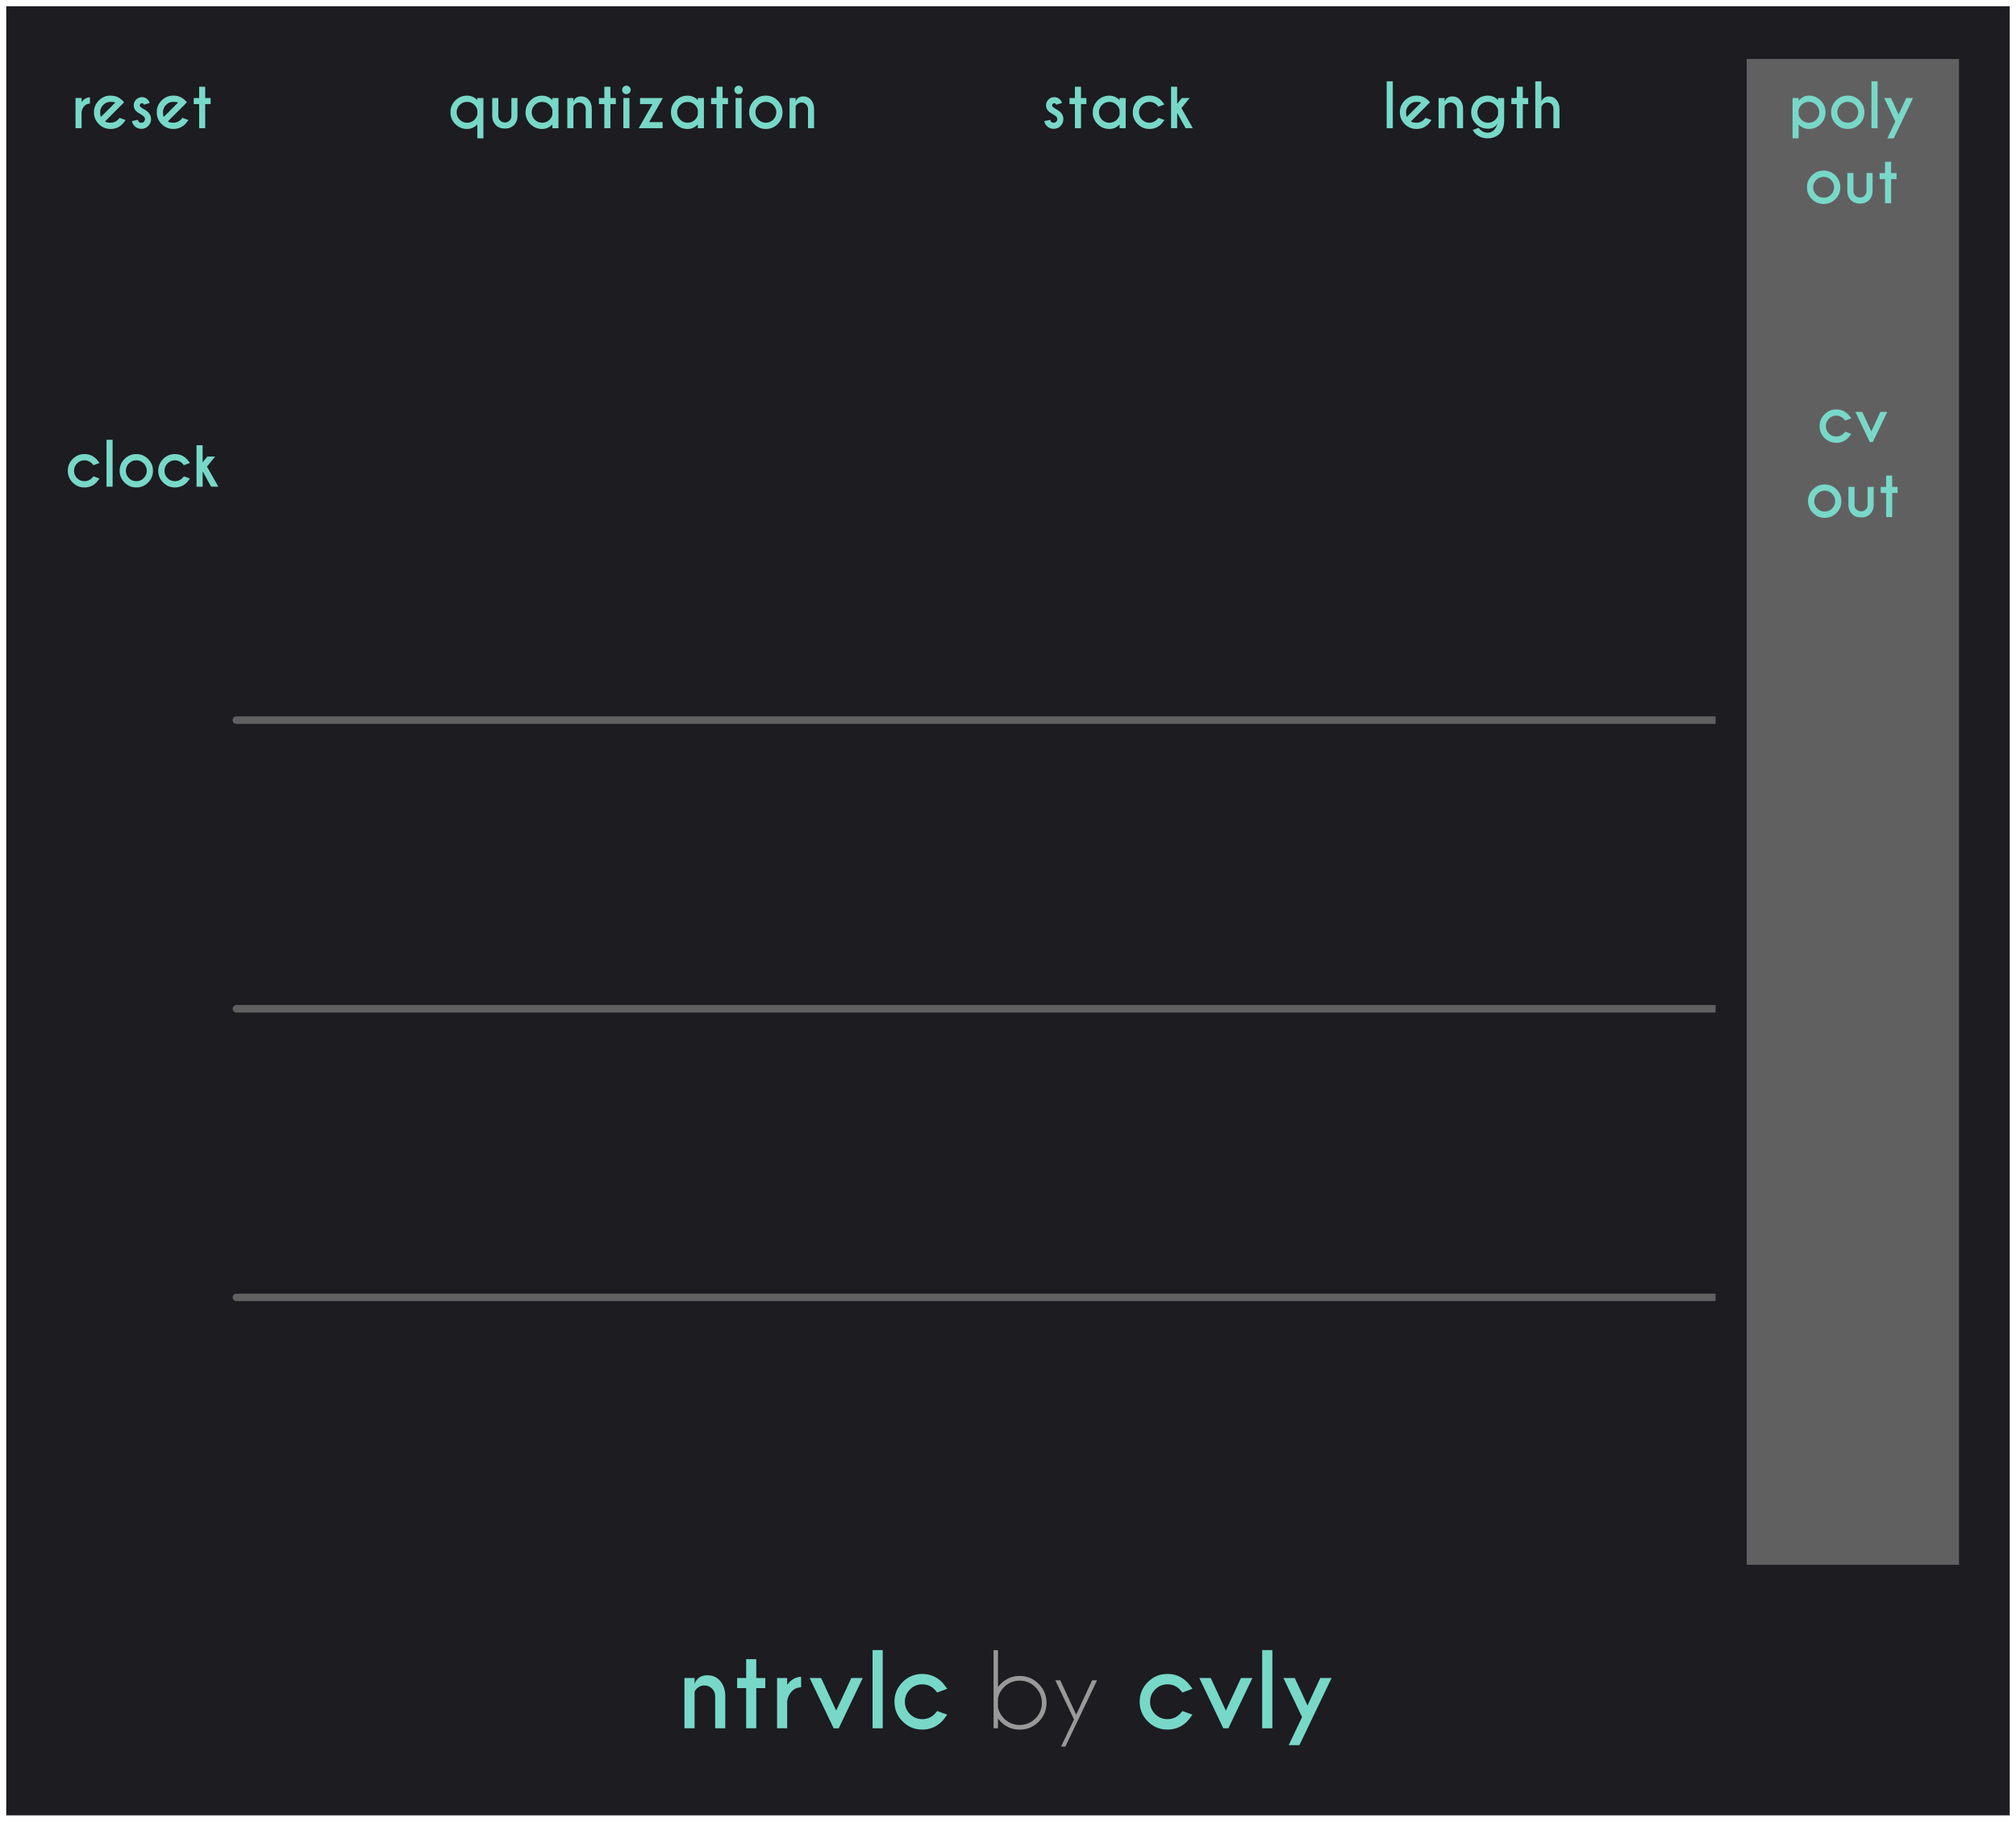
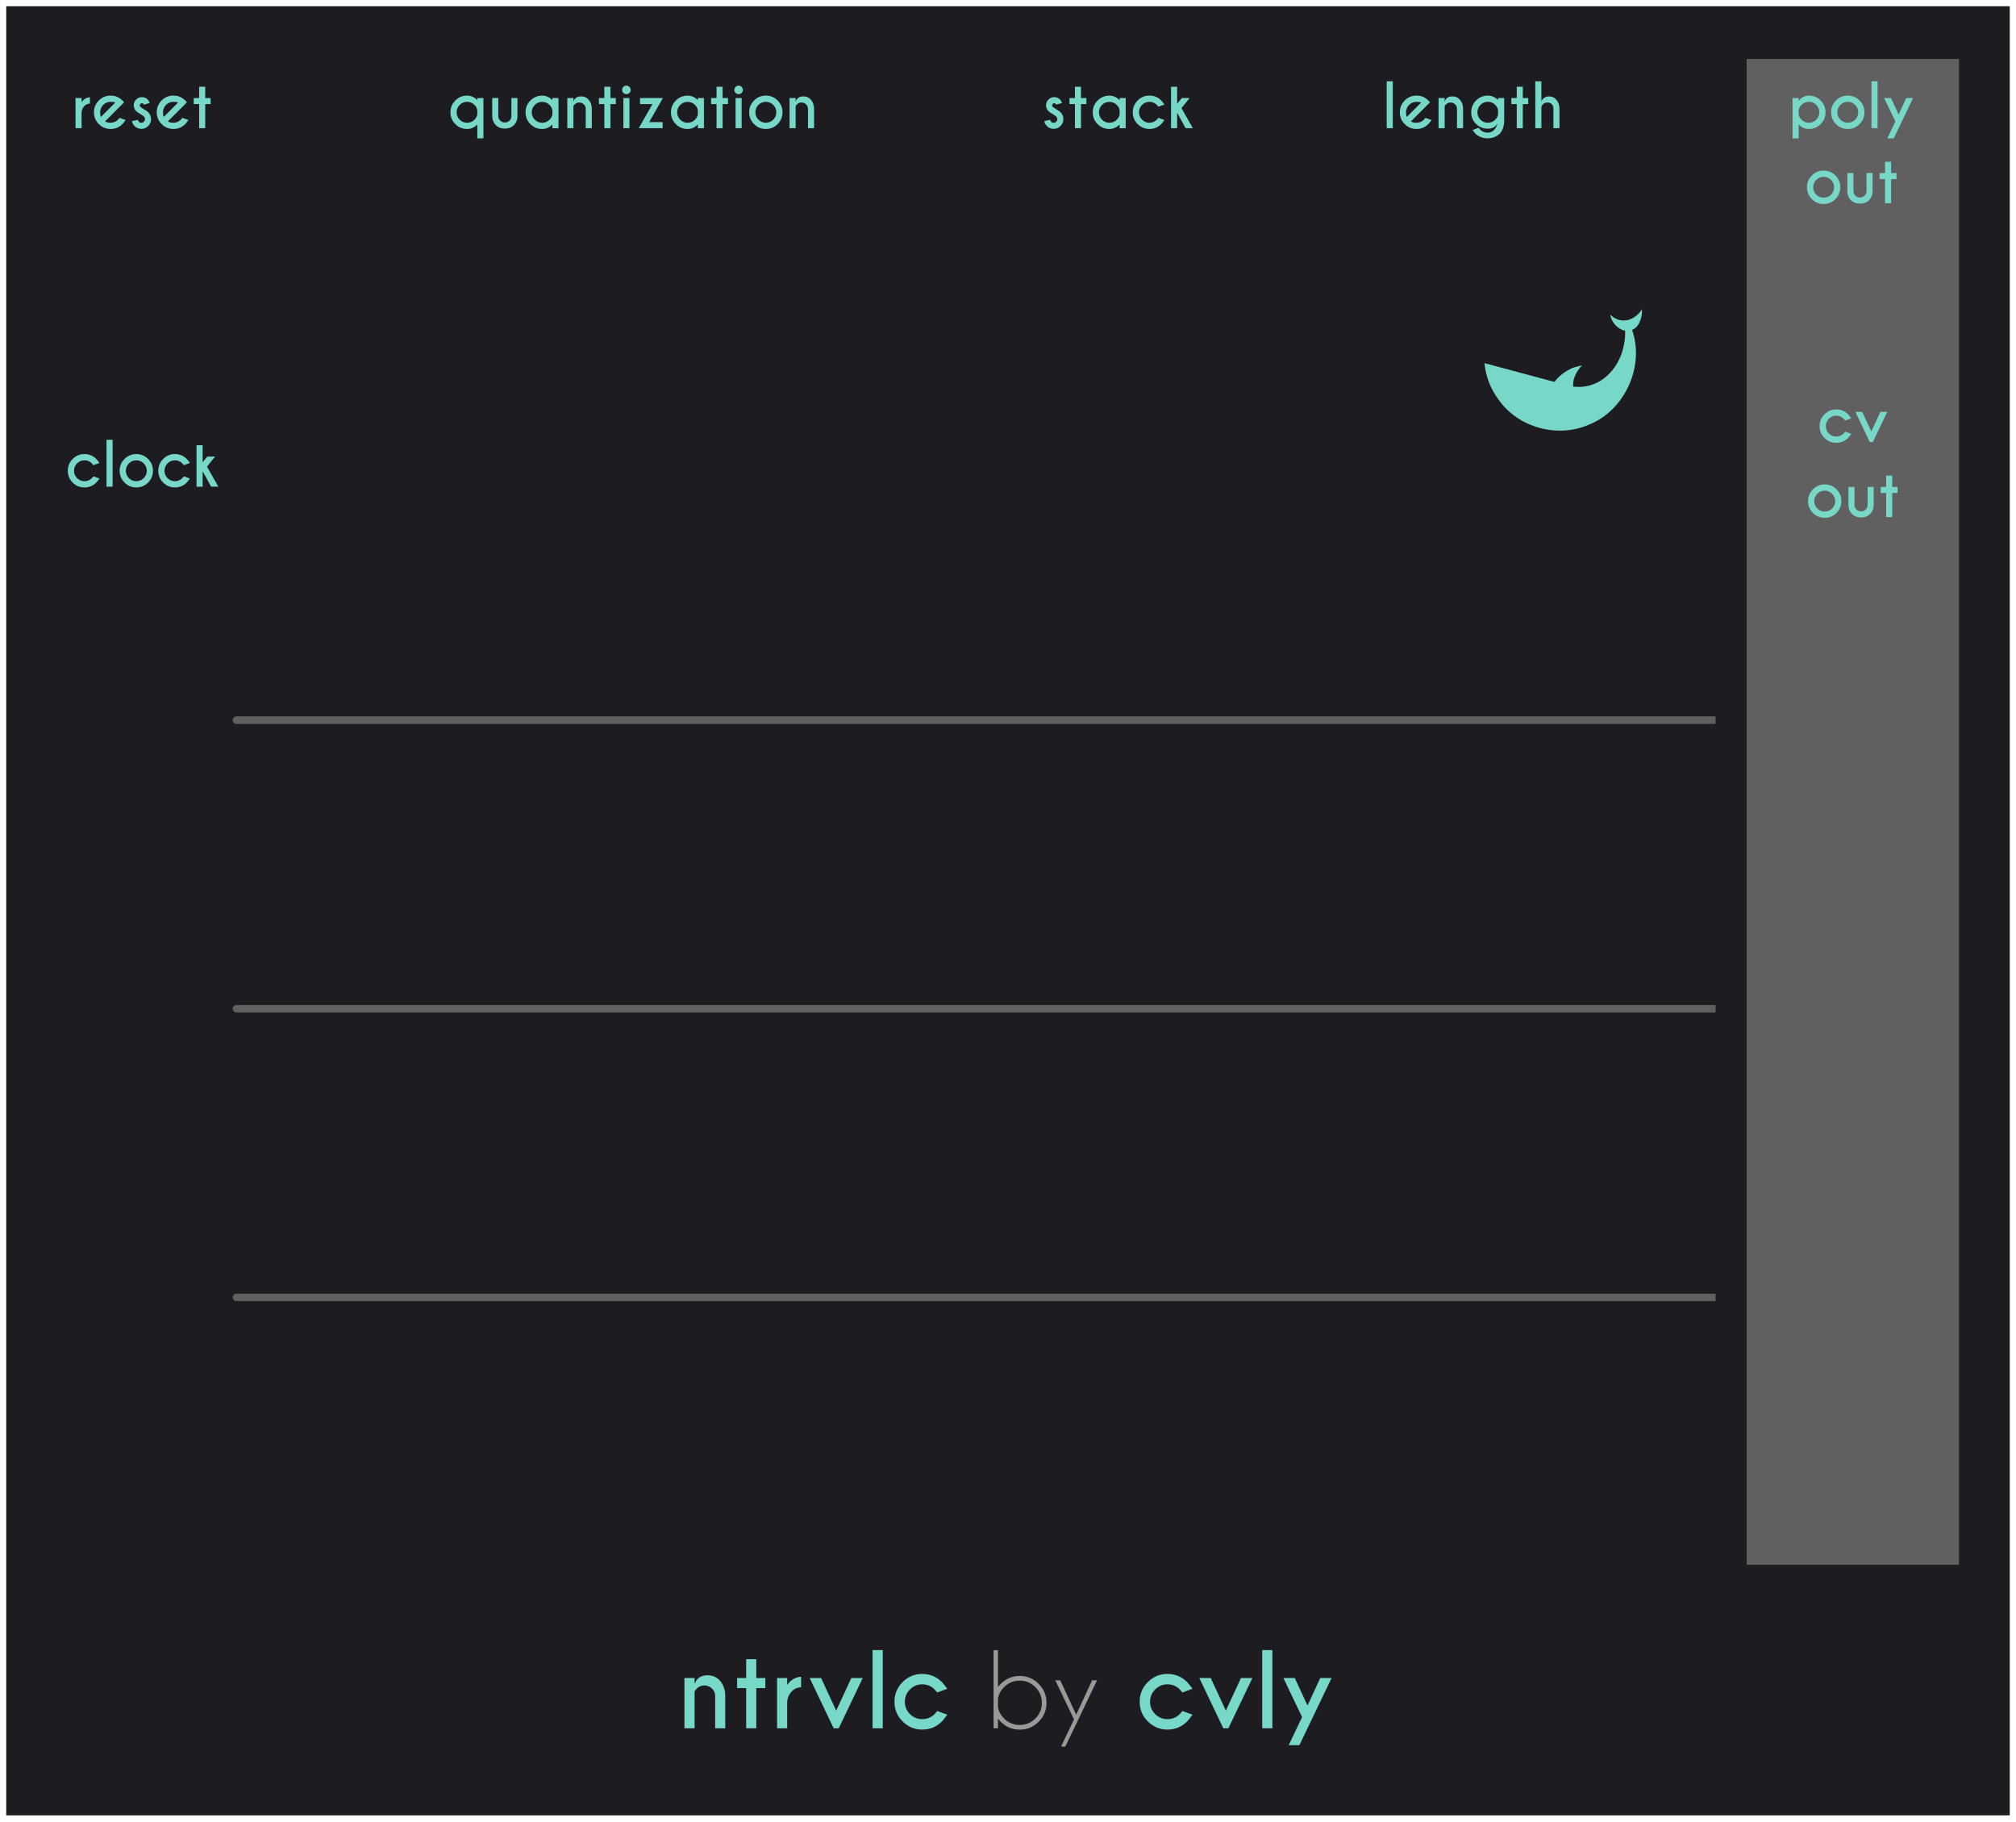
<svg xmlns="http://www.w3.org/2000/svg" width="142.24mm" height="128.5mm" viewBox="0 0 142.24 128.5" version="1.1" id="svg5">
  <defs id="defs2">
    <linearGradient id="linearGradient47039">
      <stop style="stop-color:#859998;stop-opacity:1;" offset="0" id="stop47037" />
    </linearGradient>
    <pattern id="EMFhbasepattern" patternUnits="userSpaceOnUse" width="6" height="6" x="0" y="0" />
    <pattern id="EMFhbasepattern-7" patternUnits="userSpaceOnUse" width="6" height="6" x="0" y="0" />
    <pattern id="EMFhbasepattern-72" patternUnits="userSpaceOnUse" width="6" height="6" x="0" y="0" />
  </defs>
  <g id="layer1" style="display:inline">
    <rect style="fill:#1c1c21;fill-opacity:1;stroke:none;stroke-width:0.881;stroke-linecap:butt;stroke-linejoin:miter;stroke-miterlimit:4;stroke-dasharray:none;stroke-dashoffset:0;stroke-opacity:1" id="rect48062" width="141.359" height="127.619" x="0.44" y="0.44" />
    <rect style="fill:#616061;fill-opacity:1;stroke-width:0.412" id="rect40273" width="14.98" height="106.223" x="123.238" y="4.159" />
    <path style="display:inline;fill:none;stroke:#616061;stroke-width:0.529;stroke-linecap:butt;stroke-linejoin:miter;stroke-miterlimit:4;stroke-dasharray:none;stroke-opacity:1" d="m 121.045,50.801 c -104.733,0 -104.563,0 -104.563,0" id="path2341" />
    <path style="display:inline;fill:none;stroke:#616061;stroke-width:0.529;stroke-linecap:butt;stroke-linejoin:miter;stroke-miterlimit:4;stroke-dasharray:none;stroke-opacity:1" d="m 121.045,71.161 c -104.733,0 -104.563,0 -104.563,0" id="path2341-4" />
    <path style="display:inline;fill:none;stroke:#616061;stroke-width:0.529;stroke-linecap:butt;stroke-linejoin:miter;stroke-miterlimit:4;stroke-dasharray:none;stroke-opacity:1" d="m 121.045,91.521 c -104.733,0 -104.563,0 -104.563,0" id="path2341-7" />
+     <path id="path15640" style="fill:#78d8c8;fill-opacity:1;stroke-width:0.029;stroke-linejoin:bevel;stroke-dasharray:0.231, 0.116" d="m 115.851,21.823 c -0.607,0.896 -1.561,1.032 -2.236,0.377 0.068,0.531 0.539,1.043 1.05,1.132 0.041,2.301 -1.56,4.199 -3.669,3.938 -0.048,-0.482 0.172,-1.009 0.623,-1.502 -0.55,0.161 -0.584,0.111 -1.047,0.381 -0.384,0.228 -0.684,0.498 -0.9,0.79 l -4.933,-1.322 c 0.084,0.909 0.407,1.801 0.996,2.577 1.384,1.984 4.18,2.732 6.376,1.761 2.548,-1.011 3.944,-4.152 3.04,-6.683 0.286,-0.121 0.506,-0.371 0.638,-0.842 0.077,-0.284 0.049,-0.294 0.063,-0.606 z" />
  </g>
  <g id="layer4" style="display:inline">
    <text xml:space="preserve" style="font-style:normal;font-weight:normal;font-size:10.583px;line-height:1.25;font-family:sans-serif;fill:#000000;fill-opacity:1;stroke:none;stroke-width:0.265" x="53.814" y="122.955" id="text61781">
      <tspan id="tspan61779" style="stroke-width:0.265" x="53.814" y="122.955" />
    </text>
    <g aria-label="ntrvlc by cvly" id="text3184" style="font-size:7.056px;line-height:1.25;font-family:'Caviar Dreams';-inkscape-font-specification:'Caviar Dreams';display:inline;stroke-width:0.265">
      <path d="m 49.008,119.322 v 2.594 H 48.291 v -3.545 h 0.717 v 0.413 q 0.224,-0.606 0.899,-0.606 0.575,0 0.913,0.41 0.341,0.407 0.351,1.023 v 2.305 h -0.713 v -2.277 q 0,-0.307 -0.224,-0.524 -0.224,-0.22 -0.534,-0.22 -0.307,0 -0.531,0.214 -0.124,0.127 -0.162,0.214 z" style="font-weight:bold;-inkscape-font-specification:'Caviar Dreams Bold';fill:#78d8c8" id="path2552" />
      <path d="m 52.646,118.371 v -1.33 h 0.713 v 1.33 h 0.637 v 0.713 h -0.637 v 2.832 h -0.713 v -2.832 h -0.637 v -0.713 z" style="font-weight:bold;-inkscape-font-specification:'Caviar Dreams Bold';fill:#78d8c8" id="path2554" />
      <path d="m 55.54,118.85 q 0.4,-0.541 0.982,-0.568 v 0.741 q -0.389,0.021 -0.62,0.251 -0.348,0.345 -0.362,0.82 v 1.822 h -0.713 v -3.545 h 0.713 z" style="font-weight:bold;-inkscape-font-specification:'Caviar Dreams Bold';fill:#78d8c8" id="path2556" />
      <path d="m 58.819,121.916 -1.692,-3.545 h 0.806 l 1.065,2.301 1.068,-2.301 h 0.806 l -1.695,3.545 z" style="font-weight:bold;-inkscape-font-specification:'Caviar Dreams Bold';fill:#78d8c8" id="path2558" />
      <path d="m 62.282,116.401 v 5.516 h -0.717 v -5.516 z" style="font-weight:bold;-inkscape-font-specification:'Caviar Dreams Bold';fill:#78d8c8" id="path2560" />
      <path d="m 66.123,120.7 0.713,0.255 q -0.262,0.362 -0.379,0.479 -0.575,0.575 -1.388,0.575 -0.81,0 -1.385,-0.575 -0.575,-0.575 -0.575,-1.388 0,-0.813 0.575,-1.388 0.575,-0.575 1.385,-0.575 0.813,0 1.388,0.575 0.117,0.117 0.379,0.472 l -0.713,0.262 q -0.138,-0.169 -0.186,-0.217 -0.358,-0.358 -0.868,-0.358 -0.506,0 -0.868,0.362 -0.358,0.358 -0.358,0.868 0,0.506 0.358,0.868 0.362,0.358 0.868,0.358 0.51,0 0.872,-0.358 0.045,-0.048 0.183,-0.214 z" style="font-weight:bold;-inkscape-font-specification:'Caviar Dreams Bold';fill:#78d8c8" id="path2562" />
      <path d="m 70.102,116.404 h 0.31 v 2.604 q 0.086,-0.117 0.196,-0.227 0.555,-0.555 1.337,-0.555 0.785,0 1.337,0.555 0.555,0.555 0.555,1.34 0,0.782 -0.555,1.337 -0.551,0.555 -1.337,0.555 -0.782,0 -1.337,-0.555 -0.11,-0.11 -0.196,-0.227 v 0.686 h -0.31 z m 0.31,3.393 v 0.648 q 0.09,0.441 0.427,0.779 0.458,0.458 1.106,0.458 0.648,0 1.106,-0.455 0.458,-0.458 0.458,-1.106 0,-0.648 -0.458,-1.106 -0.458,-0.458 -1.106,-0.458 -0.648,0 -1.106,0.458 -0.338,0.338 -0.427,0.782 z" style="fill:#989998" id="path2564" />
      <path d="m 75.931,121.613 -0.765,1.595 H 74.863 l 0.913,-1.915 -1.319,-2.76 h 0.351 l 1.123,2.425 1.123,-2.425 h 0.348 l -1.471,3.083 z" style="fill:#989998" id="path2566" />
      <path d="m 83.424,120.7 0.713,0.255 q -0.262,0.362 -0.379,0.479 -0.575,0.575 -1.388,0.575 -0.81,0 -1.385,-0.575 -0.575,-0.575 -0.575,-1.388 0,-0.813 0.575,-1.388 0.575,-0.575 1.385,-0.575 0.813,0 1.388,0.575 0.117,0.117 0.379,0.472 l -0.713,0.262 q -0.138,-0.169 -0.186,-0.217 -0.358,-0.358 -0.868,-0.358 -0.506,0 -0.868,0.362 -0.358,0.358 -0.358,0.868 0,0.506 0.358,0.868 0.362,0.358 0.868,0.358 0.51,0 0.872,-0.358 0.045,-0.048 0.183,-0.214 z" style="font-weight:bold;-inkscape-font-specification:'Caviar Dreams Bold';fill:#78d8c8" id="path2568" />
      <path d="m 86.311,121.916 -1.692,-3.545 h 0.806 l 1.065,2.301 1.068,-2.301 h 0.806 l -1.695,3.545 z" style="font-weight:bold;-inkscape-font-specification:'Caviar Dreams Bold';fill:#78d8c8" id="path2570" />
      <path d="m 89.773,116.401 v 5.516 h -0.717 v -5.516 z" style="font-weight:bold;-inkscape-font-specification:'Caviar Dreams Bold';fill:#78d8c8" id="path2572" />
      <path d="m 91.679,123.108 h -0.754 l 0.944,-1.981 -1.319,-2.756 h 0.803 l 0.899,1.94 0.899,-1.94 h 0.799 z" style="font-weight:bold;-inkscape-font-specification:'Caviar Dreams Bold';fill:#78d8c8" id="path2574" />
    </g>
    <text xml:space="preserve" style="font-size:5.644px;line-height:1.25;font-family:Poppins;-inkscape-font-specification:'Poppins, Normal';stroke-width:0.265" x="6.131" y="7.834" id="text31548">
      <tspan id="tspan31546" style="stroke-width:0.265" x="6.131" y="7.834" />
    </text>
    <g aria-label="reset" id="text2749" style="font-weight:bold;font-size:4.233px;line-height:1.25;font-family:'Caviar Dreams';-inkscape-font-specification:'Caviar Dreams Bold';stroke-width:0.265" transform="translate(-1.058333)">
      <path d="M 6.814,7.203 Q 7.054,6.879 7.403,6.862 V 7.307 Q 7.169,7.319 7.031,7.458 6.822,7.664 6.814,7.95 V 9.043 H 6.386 V 6.916 h 0.428 z" style="fill:#78d8c8" id="path2577" />
      <path d="m 8.472,8.562 q 0.107,0.095 0.391,0.095 0.306,0 0.523,-0.215 0.027,-0.029 0.11,-0.128 L 9.923,8.466 Q 9.766,8.683 9.695,8.754 9.35,9.099 8.862,9.099 q -0.486,0 -0.831,-0.345 -0.345,-0.345 -0.345,-0.833 0,-0.488 0.345,-0.833 0.345,-0.345 0.831,-0.345 0.418,0 0.732,0.252 0.052,0.043 0.101,0.093 0.021,0.021 0.118,0.13 L 9.598,7.435 Z M 9.187,7.239 q -0.072,-0.056 -0.325,-0.056 -0.304,0 -0.521,0.217 -0.215,0.215 -0.215,0.521 0,0.25 0.056,0.325 z" style="fill:#78d8c8" id="path2579" />
      <path d="m 10.791,8.452 q 0.019,0.095 0.058,0.134 0.076,0.074 0.182,0.074 0.105,0 0.18,-0.074 0.076,-0.074 0.076,-0.184 0,-0.105 -0.074,-0.18 -0.052,-0.052 -0.221,-0.159 -0.232,-0.126 -0.329,-0.223 -0.169,-0.169 -0.169,-0.407 0,-0.24 0.169,-0.409 0.169,-0.172 0.409,-0.172 0.24,0 0.399,0.161 0.114,0.114 0.145,0.254 L 11.2,7.387 q -0.014,-0.052 -0.029,-0.068 -0.037,-0.037 -0.099,-0.037 -0.062,0 -0.107,0.045 -0.043,0.043 -0.043,0.105 0,0.062 0.043,0.105 0.039,0.037 0.178,0.126 0.256,0.141 0.372,0.256 0.201,0.203 0.201,0.482 0,0.285 -0.201,0.488 -0.198,0.201 -0.484,0.201 -0.283,0 -0.484,-0.203 -0.138,-0.138 -0.182,-0.345 z" style="fill:#78d8c8" id="path2581" />
      <path d="m 12.903,8.562 q 0.107,0.095 0.391,0.095 0.306,0 0.523,-0.215 0.027,-0.029 0.11,-0.128 L 14.354,8.466 q -0.157,0.217 -0.227,0.287 -0.345,0.345 -0.833,0.345 -0.486,0 -0.831,-0.345 -0.345,-0.345 -0.345,-0.833 0,-0.488 0.345,-0.833 0.345,-0.345 0.831,-0.345 0.418,0 0.732,0.252 0.052,0.043 0.101,0.093 0.021,0.021 0.118,0.13 L 14.03,7.435 Z M 13.619,7.239 q -0.072,-0.056 -0.325,-0.056 -0.304,0 -0.521,0.217 -0.215,0.215 -0.215,0.521 0,0.25 0.056,0.325 z" style="fill:#78d8c8" id="path2583" />
      <path d="M 15.109,6.916 V 6.118 h 0.428 v 0.798 h 0.382 V 7.344 H 15.537 V 9.043 H 15.109 V 7.344 H 14.727 V 6.916 Z" style="fill:#78d8c8" id="path2585" />
    </g>
    <g aria-label="quantization" id="text2749-3" style="font-weight:bold;font-size:4.233px;line-height:1.25;font-family:'Caviar Dreams';-inkscape-font-specification:'Caviar Dreams Bold';display:inline;stroke-width:0.265">
      <path d="M 33.678,8.08 V 7.764 Q 33.641,7.563 33.478,7.4 33.263,7.183 32.957,7.183 q -0.306,0 -0.523,0.217 -0.215,0.217 -0.215,0.521 0,0.306 0.215,0.523 0.217,0.215 0.523,0.215 0.306,0 0.521,-0.215 0.163,-0.163 0.201,-0.364 z m 0,-1.017 v -0.147 h 0.43 V 9.758 H 33.678 V 8.779 Q 33.368,9.099 32.957,9.099 q -0.488,0 -0.833,-0.345 -0.343,-0.345 -0.343,-0.833 0,-0.488 0.343,-0.831 0.345,-0.345 0.833,-0.345 0.411,0 0.721,0.318 z" style="fill:#78d8c8" id="path2588" />
      <path d="m 35.63,9.072 q -0.403,0 -0.649,-0.246 -0.246,-0.246 -0.252,-0.616 V 6.916 h 0.43 v 1.277 q 0,0.184 0.134,0.316 0.134,0.132 0.335,0.132 0.184,0 0.318,-0.13 0.136,-0.132 0.136,-0.318 V 6.916 h 0.428 v 1.294 q -0.006,0.37 -0.25,0.616 -0.246,0.246 -0.63,0.246 z" style="fill:#78d8c8" id="path2590" />
      <path d="M 38.974,8.08 V 7.766 Q 38.937,7.565 38.776,7.402 38.559,7.187 38.255,7.187 q -0.306,0 -0.523,0.215 -0.215,0.215 -0.215,0.521 0,0.304 0.215,0.521 0.217,0.215 0.523,0.215 0.304,0 0.521,-0.215 0.161,-0.163 0.198,-0.364 z m 0,-1.015 v -0.149 h 0.43 V 9.045 H 38.974 V 8.779 Q 38.664,9.099 38.255,9.099 q -0.488,0 -0.833,-0.343 -0.343,-0.345 -0.343,-0.833 0,-0.488 0.343,-0.831 0.345,-0.345 0.833,-0.345 0.409,0 0.719,0.318 z" style="fill:#78d8c8" id="path2592" />
      <path d="M 40.456,7.487 V 9.043 H 40.026 V 6.916 h 0.43 V 7.164 q 0.134,-0.364 0.54,-0.364 0.345,0 0.548,0.246 0.205,0.244 0.211,0.614 V 9.043 H 41.326 V 7.677 q 0,-0.184 -0.134,-0.314 -0.134,-0.132 -0.32,-0.132 -0.184,0 -0.318,0.128 -0.074,0.076 -0.097,0.128 z" style="fill:#78d8c8" id="path2594" />
      <path d="M 42.639,6.916 V 6.118 h 0.428 v 0.798 h 0.382 V 7.344 H 43.067 V 9.043 H 42.639 V 7.344 H 42.257 V 6.916 Z" style="fill:#78d8c8" id="path2596" />
      <path d="m 44.41,6.916 v 2.127 h -0.428 V 6.916 Z M 44.195,6.042 q 0.124,0 0.213,0.087 0.089,0.087 0.089,0.213 0,0.126 -0.089,0.213 -0.089,0.087 -0.213,0.087 -0.122,0 -0.211,-0.087 -0.089,-0.087 -0.089,-0.213 0,-0.126 0.089,-0.213 0.089,-0.087 0.211,-0.087 z" style="fill:#78d8c8" id="path2598" />
      <path d="M 46.033,7.344 H 45.159 V 6.916 h 1.612 l -0.969,1.697 h 0.949 v 0.43 h -1.685 z" style="fill:#78d8c8" id="path2600" />
      <path d="M 49.235,8.08 V 7.766 q -0.037,-0.201 -0.198,-0.364 -0.217,-0.215 -0.521,-0.215 -0.306,0 -0.523,0.215 -0.215,0.215 -0.215,0.521 0,0.304 0.215,0.521 0.217,0.215 0.523,0.215 0.304,0 0.521,-0.215 0.161,-0.163 0.198,-0.364 z m 0,-1.015 v -0.149 h 0.43 V 9.045 H 49.235 V 8.779 q -0.31,0.32 -0.719,0.32 -0.488,0 -0.833,-0.343 -0.343,-0.345 -0.343,-0.833 0,-0.488 0.343,-0.831 0.345,-0.345 0.833,-0.345 0.409,0 0.719,0.318 z" style="fill:#78d8c8" id="path2602" />
      <path d="M 50.556,6.916 V 6.118 h 0.428 v 0.798 h 0.382 V 7.344 H 50.984 V 9.043 H 50.556 V 7.344 H 50.173 V 6.916 Z" style="fill:#78d8c8" id="path2604" />
      <path d="M 52.327,6.916 V 9.043 H 51.899 V 6.916 Z M 52.112,6.042 q 0.124,0 0.213,0.087 0.089,0.087 0.089,0.213 0,0.126 -0.089,0.213 -0.089,0.087 -0.213,0.087 -0.122,0 -0.211,-0.087 -0.089,-0.087 -0.089,-0.213 0,-0.126 0.089,-0.213 0.089,-0.087 0.211,-0.087 z" style="fill:#78d8c8" id="path2606" />
      <path d="m 54.035,6.743 q 0.488,0 0.831,0.345 0.345,0.345 0.345,0.833 0,0.488 -0.345,0.833 -0.343,0.345 -0.831,0.345 -0.486,0 -0.831,-0.345 -0.345,-0.345 -0.345,-0.833 0,-0.488 0.345,-0.833 0.345,-0.345 0.831,-0.345 z m 0,0.44 q -0.306,0 -0.523,0.217 -0.215,0.217 -0.215,0.521 0,0.306 0.215,0.521 0.217,0.215 0.523,0.215 0.306,0 0.521,-0.215 0.217,-0.215 0.217,-0.521 0,-0.304 -0.217,-0.521 Q 54.341,7.183 54.035,7.183 Z" style="fill:#78d8c8" id="path2608" />
      <path d="M 56.137,7.487 V 9.043 H 55.707 V 6.916 H 56.137 V 7.164 q 0.134,-0.364 0.54,-0.364 0.345,0 0.548,0.246 0.205,0.244 0.211,0.614 v 1.383 h -0.428 V 7.677 q 0,-0.184 -0.134,-0.314 -0.134,-0.132 -0.32,-0.132 -0.184,0 -0.318,0.128 -0.074,0.076 -0.097,0.128 z" style="fill:#78d8c8" id="path2610" />
    </g>
    <g aria-label="stack" id="text2749-8" style="font-weight:bold;font-size:4.233px;line-height:1.25;font-family:'Caviar Dreams';-inkscape-font-specification:'Caviar Dreams Bold';display:inline;stroke-width:0.265" transform="translate(-0.5291667)">
      <path d="m 74.63,8.452 q 0.019,0.095 0.058,0.134 0.076,0.074 0.182,0.074 0.105,0 0.18,-0.074 0.076,-0.074 0.076,-0.184 0,-0.105 -0.074,-0.18 -0.052,-0.052 -0.221,-0.159 -0.232,-0.126 -0.329,-0.223 -0.169,-0.169 -0.169,-0.407 0,-0.24 0.169,-0.409 0.169,-0.172 0.409,-0.172 0.24,0 0.399,0.161 0.114,0.114 0.145,0.254 L 75.04,7.387 q -0.014,-0.052 -0.029,-0.068 -0.037,-0.037 -0.099,-0.037 -0.062,0 -0.107,0.045 -0.043,0.043 -0.043,0.105 0,0.062 0.043,0.105 0.039,0.037 0.178,0.126 0.256,0.141 0.372,0.256 0.201,0.203 0.201,0.482 0,0.285 -0.201,0.488 -0.198,0.201 -0.484,0.201 -0.283,0 -0.484,-0.203 -0.138,-0.138 -0.182,-0.345 z" style="fill:#78d8c8" id="path2613" />
      <path d="M 76.371,6.916 V 6.118 h 0.428 v 0.798 h 0.382 V 7.344 H 76.799 V 9.043 H 76.371 V 7.344 H 75.988 V 6.916 Z" style="fill:#78d8c8" id="path2615" />
      <path d="M 79.523,8.08 V 7.766 Q 79.486,7.565 79.325,7.402 79.108,7.187 78.804,7.187 q -0.306,0 -0.523,0.215 -0.215,0.215 -0.215,0.521 0,0.304 0.215,0.521 0.217,0.215 0.523,0.215 0.304,0 0.521,-0.215 0.161,-0.163 0.198,-0.364 z m 0,-1.015 v -0.149 h 0.43 V 9.045 H 79.523 V 8.779 q -0.31,0.32 -0.719,0.32 -0.488,0 -0.833,-0.343 -0.343,-0.345 -0.343,-0.833 0,-0.488 0.343,-0.831 0.345,-0.345 0.833,-0.345 0.409,0 0.719,0.318 z" style="fill:#78d8c8" id="path2617" />
      <path d="M 82.26,8.313 82.688,8.466 q -0.157,0.217 -0.227,0.287 -0.345,0.345 -0.833,0.345 -0.486,0 -0.831,-0.345 -0.345,-0.345 -0.345,-0.833 0,-0.488 0.345,-0.833 0.345,-0.345 0.831,-0.345 0.488,0 0.833,0.345 0.07,0.07 0.227,0.283 L 82.26,7.528 Q 82.177,7.427 82.148,7.398 81.933,7.183 81.627,7.183 q -0.304,0 -0.521,0.217 -0.215,0.215 -0.215,0.521 0,0.304 0.215,0.521 0.217,0.215 0.521,0.215 0.306,0 0.523,-0.215 0.027,-0.029 0.11,-0.128 z" style="fill:#78d8c8" id="path2619" />
      <path d="m 84.465,6.916 -0.577,0.711 0.802,1.416 H 84.18 L 83.601,7.983 83.583,8.005 V 9.043 H 83.153 V 6.118 h 0.43 v 1.203 l 0.331,-0.405 z" style="fill:#78d8c8" id="path2621" />
    </g>
    <g aria-label="length" id="text2749-1" style="font-weight:bold;font-size:4.233px;line-height:1.25;font-family:'Caviar Dreams';-inkscape-font-specification:'Caviar Dreams Bold';display:inline;stroke-width:0.265">
      <path d="M 98.269,5.734 V 9.043 H 97.839 V 5.734 Z" style="fill:#78d8c8" id="path2624" />
      <path d="m 99.551,8.562 q 0.107,0.095 0.391,0.095 0.306,0 0.523,-0.215 0.027,-0.029 0.11,-0.128 l 0.428,0.153 q -0.157,0.217 -0.227,0.287 -0.345,0.345 -0.833,0.345 -0.486,0 -0.831,-0.345 -0.345,-0.345 -0.345,-0.833 0,-0.488 0.345,-0.833 0.345,-0.345 0.831,-0.345 0.418,0 0.732,0.252 0.052,0.043 0.101,0.093 0.021,0.021 0.118,0.13 l -0.215,0.217 z m 0.715,-1.323 q -0.072,-0.056 -0.325,-0.056 -0.304,0 -0.521,0.217 -0.215,0.215 -0.215,0.521 0,0.25 0.056,0.325 z" style="fill:#78d8c8" id="path2626" />
      <path d="m 101.928,7.487 v 1.556 h -0.43 V 6.916 h 0.43 V 7.164 q 0.134,-0.364 0.54,-0.364 0.345,0 0.548,0.246 0.205,0.244 0.211,0.614 v 1.383 h -0.428 V 7.677 q 0,-0.184 -0.134,-0.314 -0.134,-0.132 -0.32,-0.132 -0.184,0 -0.318,0.128 -0.074,0.076 -0.097,0.128 z" style="fill:#78d8c8" id="path2628" />
      <path d="m 105.696,7.755 q -0.039,-0.196 -0.198,-0.356 -0.215,-0.217 -0.521,-0.217 -0.306,0 -0.523,0.217 -0.215,0.217 -0.215,0.521 0,0.306 0.215,0.523 0.217,0.215 0.523,0.215 0.306,0 0.521,-0.215 0.159,-0.159 0.198,-0.351 z m 0.002,-0.692 v -0.147 h 0.43 v 1.581 q 0,0.62 -0.337,0.957 -0.345,0.304 -0.833,0.304 -0.488,0 -0.833,-0.304 -0.07,-0.07 -0.225,-0.285 l 0.426,-0.153 q 0.083,0.099 0.112,0.128 0.217,0.215 0.521,0.215 0.511,0 0.707,-0.67 -0.201,0.389 -0.688,0.389 -0.488,0 -0.833,-0.335 -0.343,-0.335 -0.343,-0.823 0,-0.488 0.343,-0.831 0.345,-0.345 0.833,-0.345 0.411,0 0.721,0.318 z" style="fill:#78d8c8" id="path2630" />
      <path d="M 107.015,6.916 V 6.118 h 0.428 v 0.798 h 0.382 v 0.428 h -0.382 v 1.699 h -0.428 V 7.344 h -0.382 V 6.916 Z" style="fill:#78d8c8" id="path2632" />
      <path d="m 108.323,5.736 h 0.43 v 1.41 q 0.18,-0.345 0.521,-0.345 0.341,0 0.544,0.246 0.205,0.244 0.211,0.614 v 1.383 h -0.428 V 7.677 q 0,-0.184 -0.105,-0.314 -0.103,-0.132 -0.329,-0.132 -0.267,0 -0.413,0.285 v 1.528 h -0.43 z" style="fill:#78d8c8" id="path2634" />
    </g>
    <g aria-label="poly out" id="text2749-7" style="font-weight:bold;font-size:4.233px;line-height:1.25;font-family:'Caviar Dreams';-inkscape-font-specification:'Caviar Dreams Bold';display:inline;stroke-width:0.265" transform="translate(0.4200514)">
      <path d="m 126.484,7.755 v 0.333 q 0.039,0.196 0.201,0.356 0.215,0.215 0.521,0.215 0.306,0 0.521,-0.215 0.217,-0.217 0.217,-0.523 0,-0.304 -0.217,-0.521 -0.215,-0.217 -0.521,-0.217 -0.306,0 -0.521,0.217 -0.161,0.159 -0.201,0.356 z m 0,1.023 v 0.98 h -0.428 V 6.916 h 0.428 v 0.192 q 0.31,-0.364 0.721,-0.364 0.488,0 0.831,0.345 0.345,0.343 0.345,0.831 0,0.488 -0.345,0.833 -0.343,0.345 -0.831,0.345 -0.411,0 -0.721,-0.32 z" style="text-align:center;text-anchor:middle;fill:#78d8c8" id="path2637" />
      <path d="m 129.951,6.743 q 0.488,0 0.831,0.345 0.345,0.345 0.345,0.833 0,0.488 -0.345,0.833 -0.343,0.345 -0.831,0.345 -0.486,0 -0.831,-0.345 -0.345,-0.345 -0.345,-0.833 0,-0.488 0.345,-0.833 0.345,-0.345 0.831,-0.345 z m 0,0.44 q -0.306,0 -0.523,0.217 -0.215,0.217 -0.215,0.521 0,0.306 0.215,0.521 0.217,0.215 0.523,0.215 0.306,0 0.521,-0.215 0.217,-0.215 0.217,-0.521 0,-0.304 -0.217,-0.521 -0.215,-0.217 -0.521,-0.217 z" style="text-align:center;text-anchor:middle;fill:#78d8c8" id="path2639" />
      <path d="m 132.053,5.734 v 3.309 h -0.43 V 5.734 Z" style="text-align:center;text-anchor:middle;fill:#78d8c8" id="path2641" />
      <path d="m 133.196,9.758 h -0.453 l 0.566,-1.189 -0.792,-1.654 h 0.482 l 0.539,1.164 0.539,-1.164 h 0.48 z" style="text-align:center;text-anchor:middle;fill:#78d8c8" id="path2643" />
      <path d="m 128.248,12.034 q 0.488,0 0.831,0.345 0.345,0.345 0.345,0.833 0,0.488 -0.345,0.833 -0.343,0.345 -0.831,0.345 -0.486,0 -0.831,-0.345 -0.345,-0.345 -0.345,-0.833 0,-0.488 0.345,-0.833 0.345,-0.345 0.831,-0.345 z m 0,0.44 q -0.306,0 -0.523,0.217 -0.215,0.217 -0.215,0.521 0,0.306 0.215,0.521 0.217,0.215 0.523,0.215 0.306,0 0.521,-0.215 0.217,-0.215 0.217,-0.521 0,-0.304 -0.217,-0.521 -0.215,-0.217 -0.521,-0.217 z" style="text-align:center;text-anchor:middle;fill:#78d8c8" id="path2645" />
      <path d="m 130.821,14.364 q -0.403,0 -0.649,-0.246 -0.246,-0.246 -0.252,-0.616 v -1.294 h 0.43 v 1.277 q 0,0.184 0.134,0.316 0.134,0.132 0.335,0.132 0.184,0 0.318,-0.13 0.136,-0.132 0.136,-0.318 v -1.277 h 0.428 v 1.294 q -0.006,0.37 -0.25,0.616 -0.246,0.246 -0.63,0.246 z" style="text-align:center;text-anchor:middle;fill:#78d8c8" id="path2647" />
      <path d="m 132.58,12.208 v -0.798 h 0.428 v 0.798 h 0.382 v 0.428 h -0.382 v 1.699 h -0.428 v -1.699 h -0.382 v -0.428 z" style="text-align:center;text-anchor:middle;fill:#78d8c8" id="path2649" />
    </g>
    <g aria-label="cv out" id="text2749-0" style="font-weight:bold;font-size:4.233px;line-height:1.25;font-family:'Caviar Dreams';-inkscape-font-specification:'Caviar Dreams Bold';display:inline;stroke-width:0.265" transform="translate(0.4200514)">
      <path d="m 129.771,30.452 0.428,0.153 q -0.157,0.217 -0.227,0.287 -0.345,0.345 -0.833,0.345 -0.486,0 -0.831,-0.345 -0.345,-0.345 -0.345,-0.833 0,-0.488 0.345,-0.833 0.345,-0.345 0.831,-0.345 0.488,0 0.833,0.345 0.07,0.07 0.227,0.283 l -0.428,0.157 q -0.083,-0.101 -0.112,-0.13 -0.215,-0.215 -0.521,-0.215 -0.304,0 -0.521,0.217 -0.215,0.215 -0.215,0.521 0,0.304 0.215,0.521 0.217,0.215 0.521,0.215 0.306,0 0.523,-0.215 0.027,-0.029 0.11,-0.128 z" style="text-align:center;text-anchor:middle;fill:#78d8c8" id="path2652" />
      <path d="m 131.503,31.182 -1.015,-2.127 h 0.484 l 0.639,1.381 0.641,-1.381 h 0.484 l -1.017,2.127 z" style="text-align:center;text-anchor:middle;fill:#78d8c8" id="path2654" />
      <path d="m 128.324,34.173 q 0.488,0 0.831,0.345 0.345,0.345 0.345,0.833 0,0.488 -0.345,0.833 -0.343,0.345 -0.831,0.345 -0.486,0 -0.831,-0.345 -0.345,-0.345 -0.345,-0.833 0,-0.488 0.345,-0.833 0.345,-0.345 0.831,-0.345 z m 0,0.44 q -0.306,0 -0.523,0.217 -0.215,0.217 -0.215,0.521 0,0.306 0.215,0.521 0.217,0.215 0.523,0.215 0.306,0 0.521,-0.215 0.217,-0.215 0.217,-0.521 0,-0.304 -0.217,-0.521 -0.215,-0.217 -0.521,-0.217 z" style="text-align:center;text-anchor:middle;fill:#78d8c8" id="path2656" />
      <path d="m 130.898,36.502 q -0.403,0 -0.649,-0.246 -0.246,-0.246 -0.252,-0.616 v -1.294 h 0.43 v 1.277 q 0,0.184 0.134,0.316 0.134,0.132 0.335,0.132 0.184,0 0.318,-0.13 0.136,-0.132 0.136,-0.318 v -1.277 h 0.428 v 1.294 q -0.006,0.37 -0.25,0.616 -0.246,0.246 -0.63,0.246 z" style="text-align:center;text-anchor:middle;fill:#78d8c8" id="path2658" />
      <path d="m 132.657,34.347 v -0.798 h 0.428 v 0.798 h 0.382 v 0.428 h -0.382 v 1.699 h -0.428 v -1.699 h -0.382 v -0.428 z" style="text-align:center;text-anchor:middle;fill:#78d8c8" id="path2660" />
    </g>
    <g aria-label="clock" id="text2749-5" style="font-weight:bold;font-size:4.233px;line-height:1.25;font-family:'Caviar Dreams';-inkscape-font-specification:'Caviar Dreams Bold';display:inline;stroke-width:0.265" transform="translate(-1.058333)">
      <path d="m 7.65,33.602 0.428,0.153 q -0.157,0.217 -0.227,0.287 -0.345,0.345 -0.833,0.345 -0.486,0 -0.831,-0.345 -0.345,-0.345 -0.345,-0.833 0,-0.488 0.345,-0.833 0.345,-0.345 0.831,-0.345 0.488,0 0.833,0.345 0.07,0.07 0.227,0.283 l -0.428,0.157 q -0.083,-0.101 -0.112,-0.13 -0.215,-0.215 -0.521,-0.215 -0.304,0 -0.521,0.217 -0.215,0.215 -0.215,0.521 0,0.304 0.215,0.521 0.217,0.215 0.521,0.215 0.306,0 0.523,-0.215 0.027,-0.029 0.11,-0.128 z" style="fill:#78d8c8" id="path2663" />
      <path d="m 9.004,31.023 v 3.309 H 8.574 v -3.309 z" style="fill:#78d8c8" id="path2665" />
      <path d="m 10.676,32.031 q 0.488,0 0.831,0.345 0.345,0.345 0.345,0.833 0,0.488 -0.345,0.833 -0.343,0.345 -0.831,0.345 -0.486,0 -0.831,-0.345 -0.345,-0.345 -0.345,-0.833 0,-0.488 0.345,-0.833 0.345,-0.345 0.831,-0.345 z m 0,0.44 q -0.306,0 -0.523,0.217 -0.215,0.217 -0.215,0.521 0,0.306 0.215,0.521 0.217,0.215 0.523,0.215 0.306,0 0.521,-0.215 0.217,-0.215 0.217,-0.521 0,-0.304 -0.217,-0.521 -0.215,-0.217 -0.521,-0.217 z" style="fill:#78d8c8" id="path2667" />
      <path d="m 14.033,33.602 0.428,0.153 q -0.157,0.217 -0.227,0.287 -0.345,0.345 -0.833,0.345 -0.486,0 -0.831,-0.345 -0.345,-0.345 -0.345,-0.833 0,-0.488 0.345,-0.833 0.345,-0.345 0.831,-0.345 0.488,0 0.833,0.345 0.07,0.07 0.227,0.283 l -0.428,0.157 q -0.083,-0.101 -0.112,-0.13 -0.215,-0.215 -0.521,-0.215 -0.304,0 -0.521,0.217 -0.215,0.215 -0.215,0.521 0,0.304 0.215,0.521 0.217,0.215 0.521,0.215 0.306,0 0.523,-0.215 0.027,-0.029 0.11,-0.128 z" style="fill:#78d8c8" id="path2669" />
      <path d="m 16.239,32.205 -0.577,0.711 0.802,1.416 h -0.511 l -0.579,-1.06 -0.019,0.023 v 1.038 h -0.43 v -2.925 h 0.43 v 1.203 l 0.331,-0.405 z" style="fill:#78d8c8" id="path2671" />
    </g>
  </g>
</svg>
